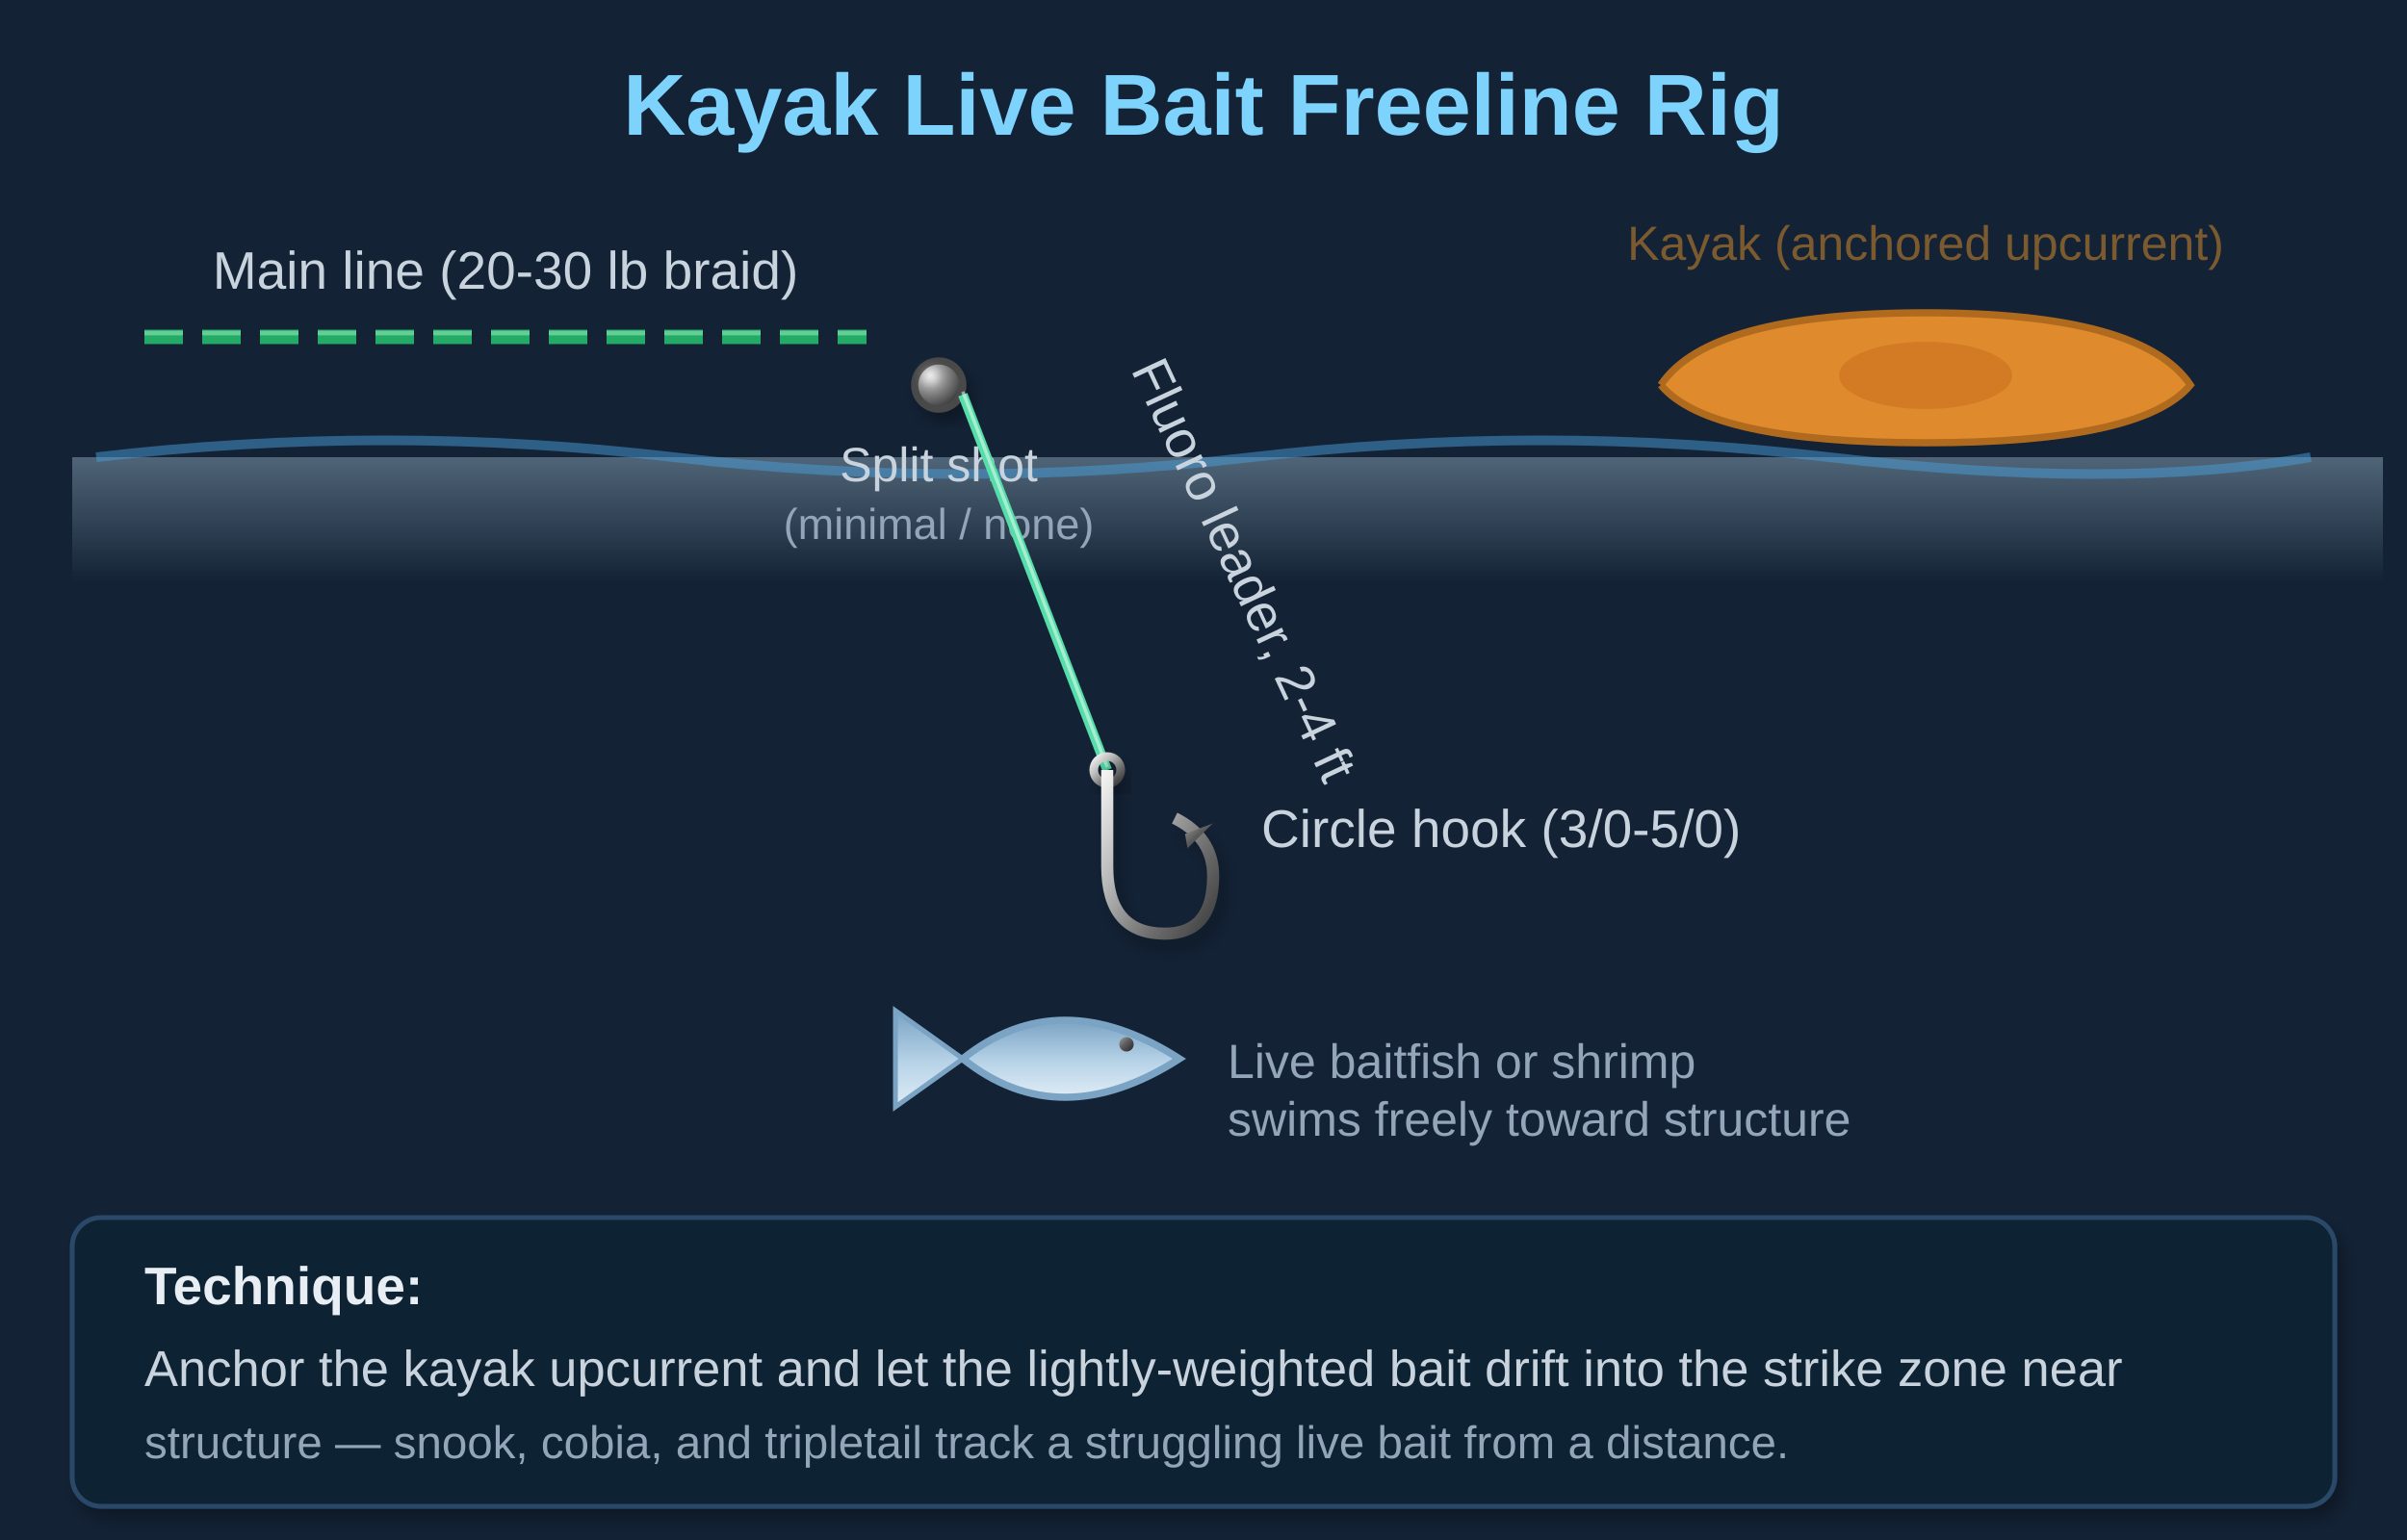
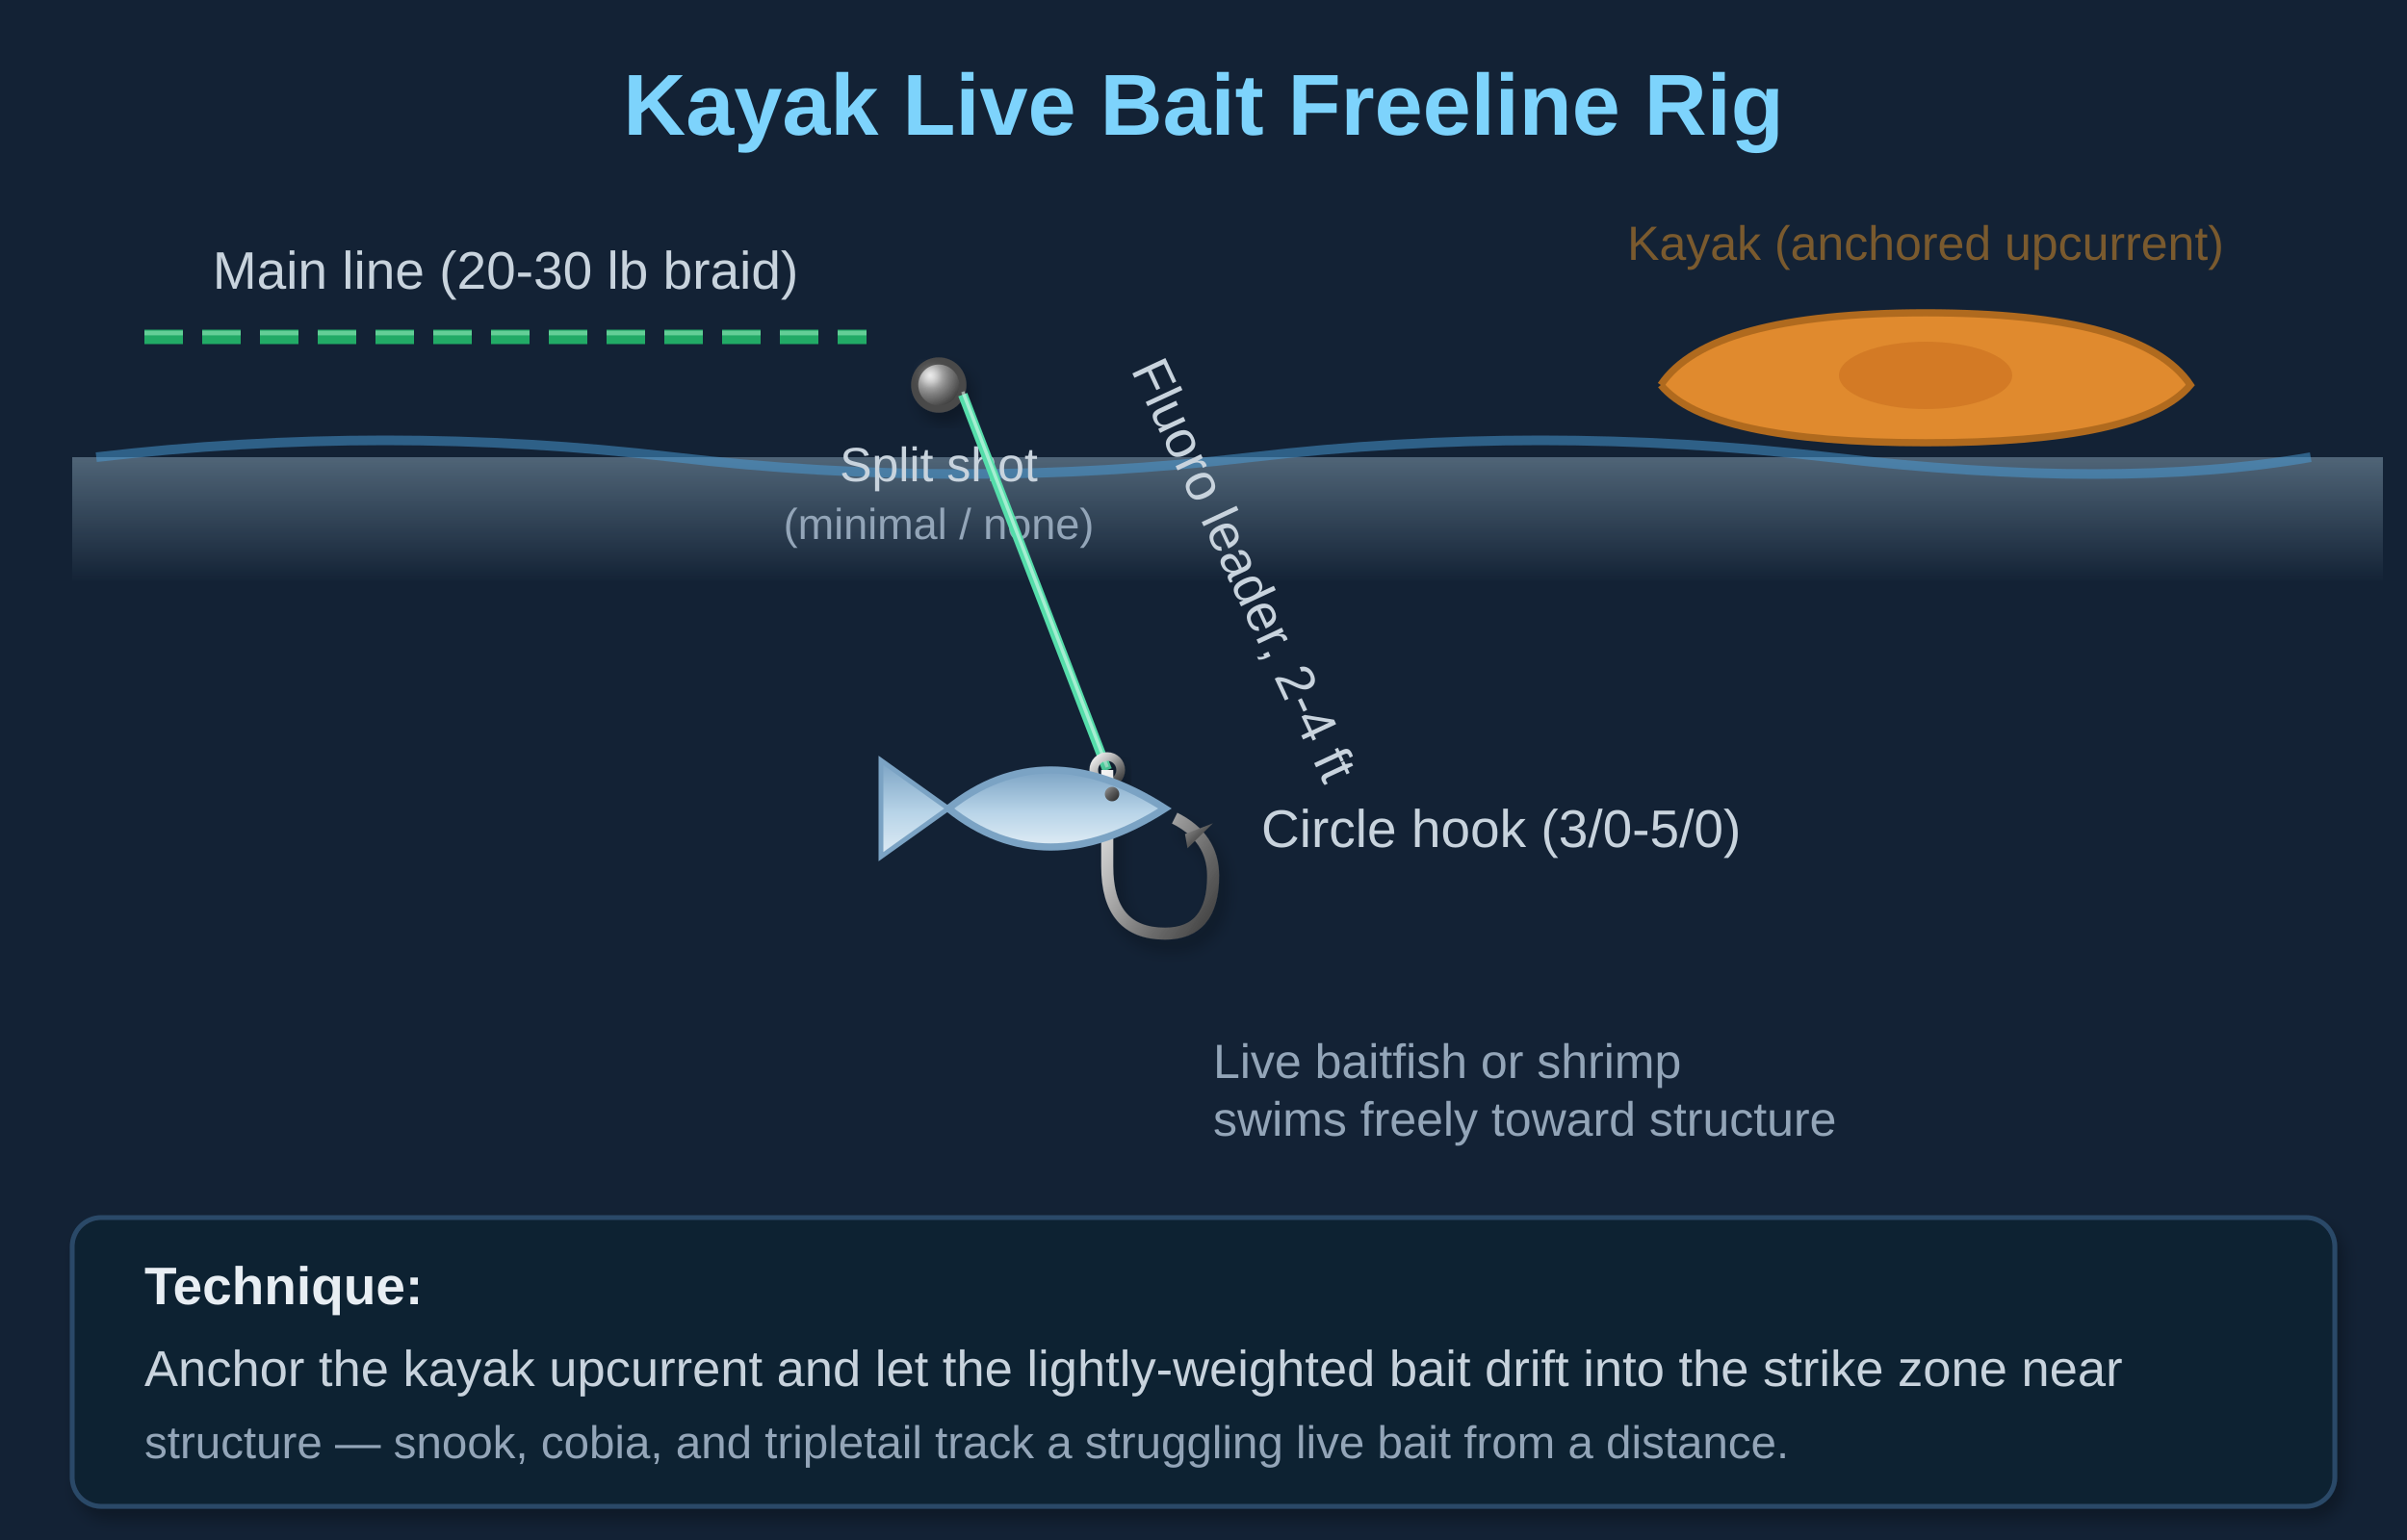
<svg xmlns="http://www.w3.org/2000/svg" viewBox="0 0 500 320" font-family="Arial, sans-serif">
  <rect x="0" y="0" width="500" height="320" fill="#132235" />
  <defs>
    <linearGradient id="waterTint" x1="0" y1="0" x2="0" y2="1">
      <stop offset="0%" stop-color="#bfe0f2" stop-opacity="0.35" />
      <stop offset="100%" stop-color="#bfe0f2" stop-opacity="0" />
    </linearGradient>
  </defs>
  <defs>
    <linearGradient id="fishGrad_b8d4e8" x1="0%" y1="0%" x2="0%" y2="100%">
      <stop offset="0%" stop-color="#7ba3c4" />
      <stop offset="55%" stop-color="#b8d4e8" />
      <stop offset="100%" stop-color="#dfecf5" />
    </linearGradient>
  </defs>
  <defs>
    <radialGradient id="baitGrad" cx="35%" cy="30%" r="75%">
      <stop offset="0%" stop-color="#ffe4c4" />
      <stop offset="45%" stop-color="#e8b48a" />
      <stop offset="100%" stop-color="#b5794a" />
    </radialGradient>
    <filter id="glossBlur" x="-60%" y="-60%" width="220%" height="220%">
      <feGaussianBlur stdDeviation="1.1" />
    </filter>
  </defs>
  <defs>
    <linearGradient id="steelGrad" x1="0%" y1="0%" x2="100%" y2="100%">
      <stop offset="0%" stop-color="#f2f2f2" />
      <stop offset="35%" stop-color="#b8b8b8" />
      <stop offset="70%" stop-color="#6e6e6e" />
      <stop offset="100%" stop-color="#3d3d3d" />
    </linearGradient>
    <linearGradient id="steelGradDark" x1="0%" y1="0%" x2="100%" y2="100%">
      <stop offset="0%" stop-color="#9a9a9a" />
      <stop offset="45%" stop-color="#5c5c5c" />
      <stop offset="100%" stop-color="#242424" />
    </linearGradient>
    <radialGradient id="leadGrad" cx="32%" cy="30%" r="75%">
      <stop offset="0%" stop-color="#e2e2e2" />
      <stop offset="35%" stop-color="#9a9a9a" />
      <stop offset="75%" stop-color="#5c5c5c" />
      <stop offset="100%" stop-color="#333333" />
    </radialGradient>
    <filter id="softShadow" x="-40%" y="-40%" width="180%" height="180%">
      <feDropShadow dx="1.4" dy="2.2" stdDeviation="1.6" flood-color="#000000" flood-opacity="0.28" />
    </filter>
  </defs>
  <text x="250" y="28" text-anchor="middle" font-size="18" font-weight="bold" fill="#7DD3FC">Kayak Live Bait Freeline Rig</text>
  <rect x="15" y="95" width="480" height="26" fill="url(#waterTint)" />
  <path d="M20 95 Q80 88 140 95 Q200 102 260 95 Q320 88 380 95 Q440 102 480 95" fill="none" stroke="#4a9eda" stroke-width="2" opacity="0.5" />
  <g transform="translate(345, 60)">
    <path d="M0 20 Q10 5 55 5 Q100 5 110 20 Q100 32 55 32 Q10 32 0 20" fill="#e08a2e" stroke="#b06a1e" stroke-width="1.5" />
    <ellipse cx="55" cy="18" rx="18" ry="7" fill="#c9701f" opacity="0.6" />
    <text x="55" y="-6" text-anchor="middle" font-size="10" fill="#7a5a2e">Kayak (anchored upcurrent)</text>
  </g>
  <line x1="30" y1="70" x2="180" y2="70" stroke="#2a6" stroke-width="3" stroke-dasharray="8,4" />
  <line x1="30" y1="69.2" x2="180" y2="69.2" stroke="#8fe6b8" stroke-width="0.96" stroke-dasharray="8,4" opacity="0.6" />
  <text x="105" y="60" text-anchor="middle" font-size="11" fill="#c8d3dd">Main line (20-30 lb braid)</text>
  <circle cx="195" cy="80" r="5" fill="url(#leadGrad)" stroke="#4a4a4a" stroke-width="1.5" filter="url(#softShadow)" />
  <ellipse cx="193.4" cy="78.2" rx="1.6" ry="1.6" fill="#ffffff" opacity="0.5" filter="url(#glossBlur)" />
  <text x="195" y="100" text-anchor="middle" font-size="10" fill="#c8d3dd">Split shot</text>
  <text x="195" y="112" text-anchor="middle" font-size="9" fill="#93a5b8">(minimal / none)</text>
  <line x1="200" y1="82" x2="230" y2="160" stroke="#5da" stroke-width="2" />
  <line x1="200" y1="81.4" x2="230" y2="159.4" stroke="#e8fbf3" stroke-width="0.70" opacity="0.55" />
  <text x="255" y="120" text-anchor="middle" font-size="11" fill="#c8d3dd" transform="rotate(65, 255, 120)">Fluoro leader, 2-4 ft</text>
  <g transform="translate(222, 160)">
    <circle cx="8" cy="0" r="2.8" fill="none" stroke="url(#steelGrad)" stroke-width="1.8" filter="url(#softShadow)" />
    <path d="M8 0 L8 20 Q8 34 20 34 Q30 34 30 22 Q30 14 22 10" fill="none" stroke="url(#steelGrad)" stroke-width="2.5" filter="url(#softShadow)" />
    <path d="M24.15 13.31 L29.96 11.07 L24.68 16.26 Z" fill="url(#steelGradDark)" />
    <text x="40" y="16" font-size="11" fill="#c8d3dd">Circle hook (3/0-5/0)</text>
  </g>
-   <g transform="translate(200, 210)">
+   <g transform="translate(197, 158)">
    <path d="M0 10 Q20 -6 45 10 Q20 26 0 10" fill="url(#fishGrad_b8d4e8)" stroke="#7ba3c4" stroke-width="1.5" />
    <path d="M0 10 L-14 0 L-14 20 Z" fill="url(#fishGrad_b8d4e8)" stroke="#7ba3c4" stroke-width="1" />
    <circle cx="34" cy="7" r="1.5" fill="url(#steelGradDark)" />
-     <text x="55" y="14" font-size="10" fill="#93a5b8">Live baitfish or shrimp</text>
-     <text x="55" y="26" font-size="10" fill="#93a5b8">swims freely toward structure</text>
+     <text x="55" y="66" font-size="10" fill="#93a5b8">Live baitfish or shrimp</text>
+     <text x="55" y="78" font-size="10" fill="#93a5b8">swims freely toward structure</text>
  </g>
  <rect x="15" y="253" width="470" height="60" rx="6" fill="#0f2032" stroke="#2c4a68" stroke-width="1" filter="url(#softShadow)" />
  <text x="30" y="271" font-size="11" fill="#e8eef3" font-weight="bold">Technique:</text>
  <text x="30" y="288" font-size="10.5" fill="#c8d3dd">Anchor the kayak upcurrent and let the lightly-weighted bait drift into the strike zone near</text>
  <text x="30" y="303" font-size="9.5" fill="#93a5b8">structure — snook, cobia, and tripletail track a struggling live bait from a distance.</text>
</svg>
